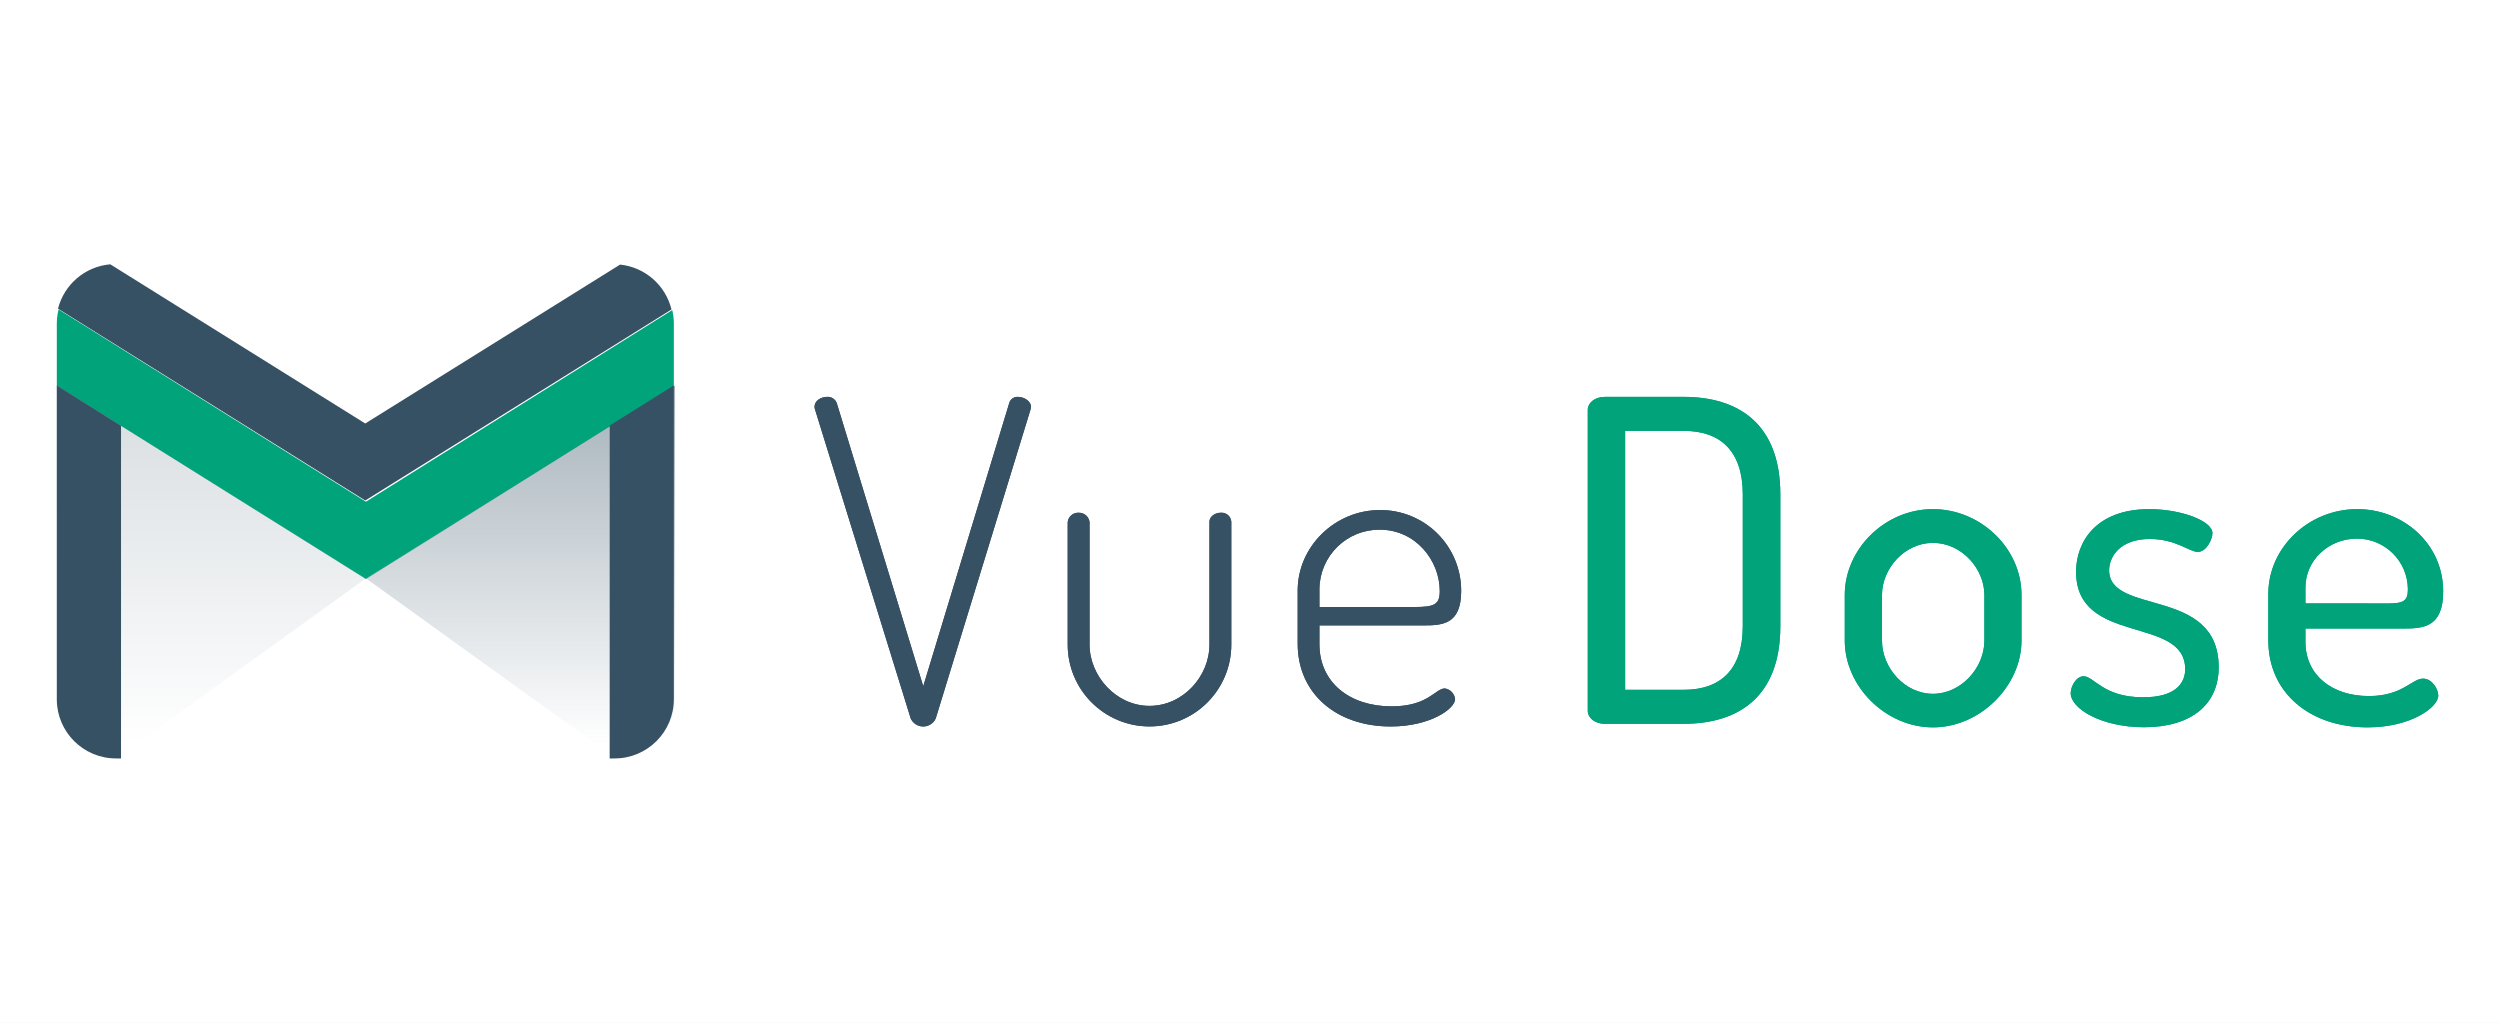
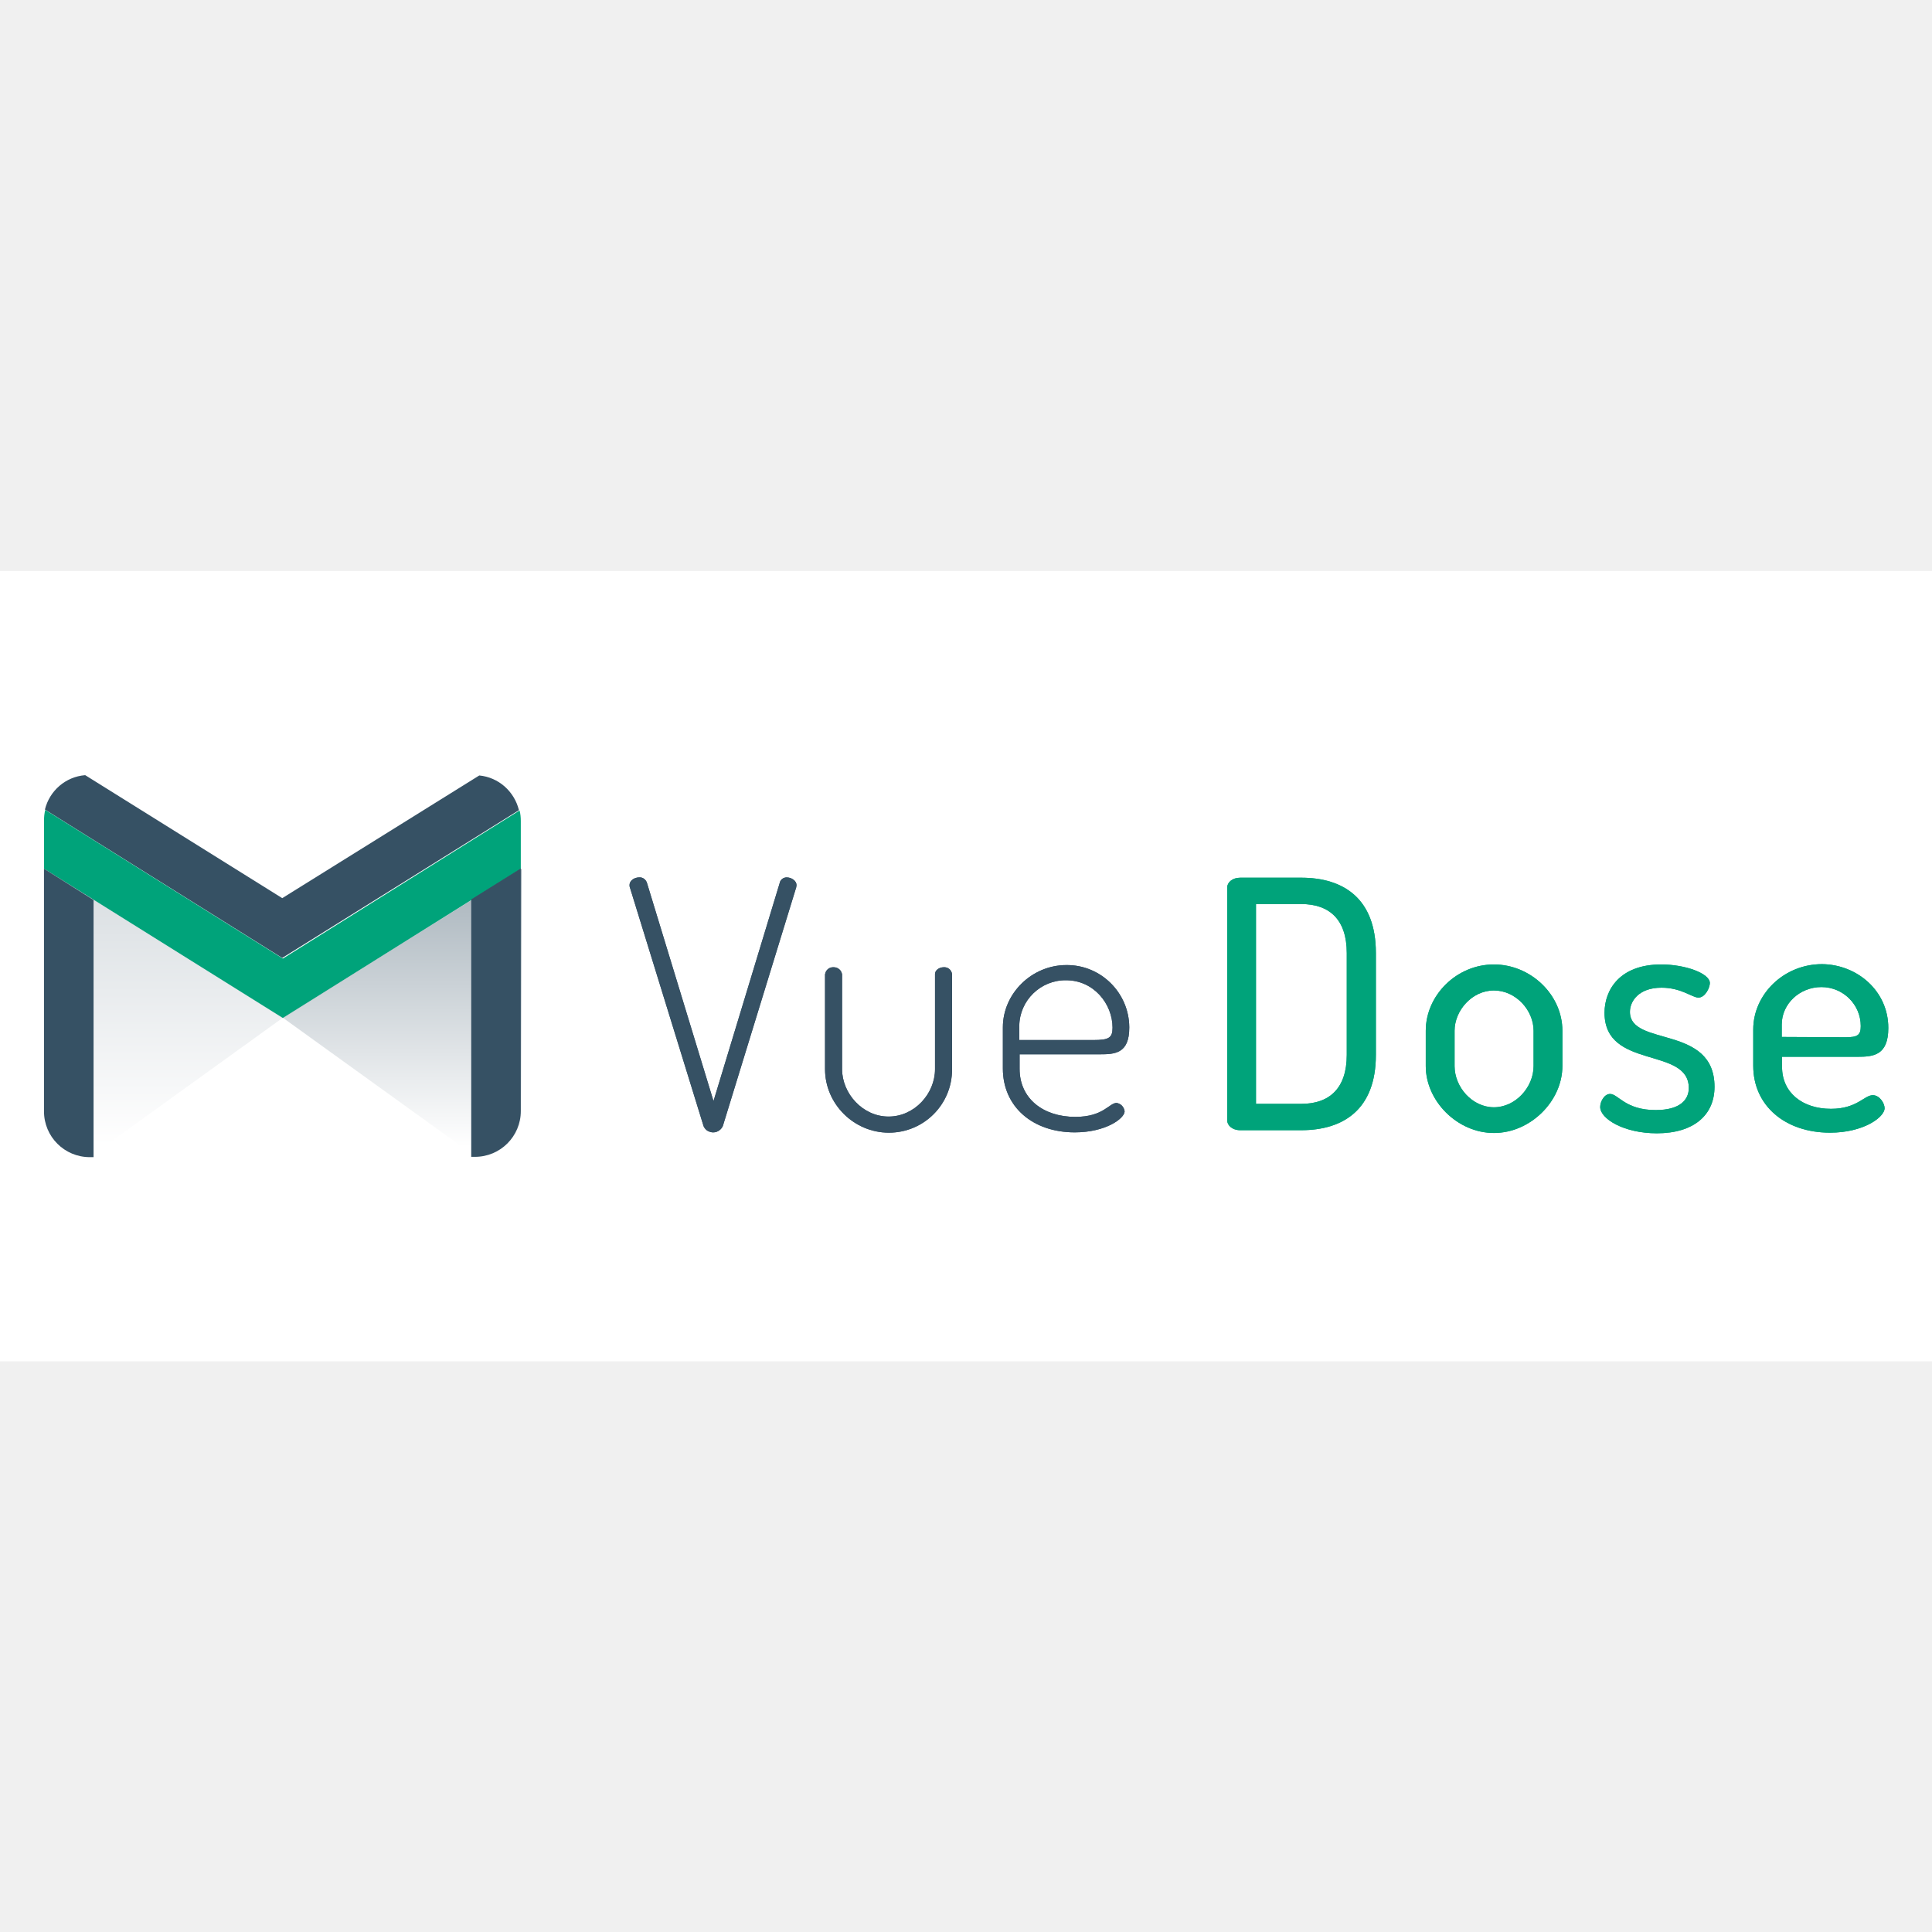
- <svg xmlns="http://www.w3.org/2000/svg" xmlns:xlink="http://www.w3.org/1999/xlink" viewBox="0 0 623.62 255.12">
-   <defs>
-     <style>.cls-1,.cls-2{fill:#fff;}.cls-2,.cls-3,.cls-4,.cls-5,.cls-6{fill-rule:evenodd;}.cls-3,.cls-9{fill:#365164;}.cls-4,.cls-8{fill:#00a37a;}.cls-5{fill-opacity:0.45;fill:url(#linear-gradient);}.cls-6{fill-opacity:0.2;fill:url(#linear-gradient-2);}.cls-7{isolation:isolate;}</style>
-     <linearGradient id="linear-gradient" x1="15.75" y1="547.94" x2="15.75" y2="548.21" gradientTransform="translate(4486 182994.8) rotate(180) scale(276.5 333.63)" gradientUnits="userSpaceOnUse">
-       <stop offset="0" stop-color="#fff" />
-       <stop offset="1" stop-color="#365164" />
-     </linearGradient>
-     <linearGradient id="linear-gradient-2" x1="13.97" y1="547.94" x2="13.97" y2="548.21" gradientTransform="matrix(276.5, 0, 0, -333.63, -3809, 182994.8)" xlink:href="#linear-gradient" />
-   </defs>
+ <svg xmlns="http://www.w3.org/2000/svg" version="1.1" id="Layer_1" x="0px" y="0px" viewBox="0 0 623.6 623.6" style="enable-background:new 0 0 623.6 623.6;" xml:space="preserve">
+   <style type="text/css">
+ 	.st0{fill:#FFFFFF;}
+ 	.st1{fill-rule:evenodd;clip-rule:evenodd;fill:#FFFFFF;}
+ 	.st2{fill-rule:evenodd;clip-rule:evenodd;fill:#365164;}
+ 	.st3{fill-rule:evenodd;clip-rule:evenodd;fill:#00A37A;}
+ 	.st4{fill-rule:evenodd;clip-rule:evenodd;fill:url(#path-3_1_);fill-opacity:0.45;}
+ 	.st5{fill-rule:evenodd;clip-rule:evenodd;fill:url(#Clip-13-2_1_);fill-opacity:0.2;}
+ 	.st6{fill:#00A37A;}
+ 	.st7{fill:#365164;}
+ </style>
  <g id="BG">
-     <rect class="cls-1" width="623.62" height="255.12" />
+     <rect x="0" y="184.3" class="st0" width="623.6" height="255.1" />
  </g>
  <g id="Logo">
-     <g id="VueDose_logo_withletters" data-name="VueDose logo withletters">
-       <g id="Logo-2" data-name="Logo">
-         <path id="Fill-2" class="cls-2" d="M154.75,66c-.51-.05-1-.08-1.55-.08H28.8c-.43,0-.86,0-1.28.06l63.63,39.64Z" />
-         <path id="Fill-4" class="cls-2" d="M14.17,96.15v78.29a14.76,14.76,0,0,0,14.77,14.75H153.32a14.76,14.76,0,0,0,14.77-14.75V96.34L91.28,144.27Z" />
-         <path id="Fill-6" class="cls-2" d="M91.11,125.19l-76.64-48h0l76.64,48L167.5,77.35h0Z" />
-         <path id="Fill-8" class="cls-3" d="M167.5,77.2A14.77,14.77,0,0,0,154.68,66L91.11,105.64,27.51,65.93A14.77,14.77,0,0,0,14.47,77l76.64,47.85Z" />
-         <path id="Fill-10" class="cls-4" d="M14.61,77.19a15.13,15.13,0,0,0-.44,3.58V96.21l77.11,48.24,76.81-48.06V80.77a14.89,14.89,0,0,0-.4-3.42l-76.41,47.8Z" />
+     <g id="VueDose_logo_withletters">
+       <g id="Logo-2">
+         <path id="Fill-2" class="st1" d="M154.8,250.3c-0.5-0.1-1-0.1-1.6-0.1H28.8c-0.4,0-0.9,0-1.3,0.1l63.6,39.6L154.8,250.3z" />
+         <path id="Fill-4" class="st1" d="M14.2,280.4v78.3c0,8.2,6.6,14.8,14.8,14.8c0,0,0,0,0,0h124.4c8.2,0,14.8-6.6,14.8-14.7     c0,0,0,0,0,0v-78.1l-76.8,47.9L14.2,280.4z" />
+         <path id="Fill-6" class="st1" d="M91.1,309.4l-76.6-48l0,0L91.1,309.4l76.4-47.8l0,0L91.1,309.4z" />
+         <path id="Fill-8" class="st2" d="M167.5,261.5c-1.5-6.1-6.6-10.6-12.8-11.2l-63.6,39.6l-63.6-39.7c-6.3,0.5-11.5,5-13,11.1     l76.6,47.9L167.5,261.5z" />
+         <path id="Fill-10" class="st3" d="M14.6,261.4c-0.3,1.2-0.4,2.4-0.4,3.6v15.4l77.1,48.2l76.8-48.1V265c0-1.2-0.1-2.3-0.4-3.4     l-76.4,47.8L14.6,261.4z" />
        <g id="Clip-13">
-           <path id="path-3" class="cls-5" d="M168.39,96.15,91.28,144.27l62.34,44.92a14.76,14.76,0,0,0,14.77-14.75Z" />
+           <linearGradient id="path-3_1_" gradientUnits="userSpaceOnUse" x1="29.806" y1="186.079" x2="29.806" y2="185.809" gradientTransform="matrix(-276.5 0 0 333.63 8371.285 -61711.719)">
+             <stop offset="0" style="stop-color:#FFFFFF" />
+             <stop offset="1" style="stop-color:#365164" />
+           </linearGradient>
+           <path id="path-3" class="st4" d="M168.4,280.4l-77.1,48.1l62.3,44.9c8.2,0,14.8-6.6,14.8-14.7c0,0,0,0,0,0V280.4z" />
        </g>
-         <path id="Fill-20" class="cls-3" d="M152.08,189.19h1.24a14.77,14.77,0,0,0,14.77-14.77V96.15l-16,10Z" />
-         <path id="Clip-13-2" data-name="Clip-13" class="cls-6" d="M14.17,96.15l77.11,48.12L28.94,189.19a14.76,14.76,0,0,1-14.77-14.75Z" />
-         <path id="Fill-18" class="cls-3" d="M14.17,96.15v78.29a14.76,14.76,0,0,0,14.77,14.75h1.25v-83Z" />
+         <path id="Fill-20" class="st2" d="M152.1,373.4h1.2c8.2,0,14.8-6.6,14.8-14.8c0,0,0,0,0,0v-78.3l-16,10L152.1,373.4z" />
+         <linearGradient id="Clip-13-2_1_" gradientUnits="userSpaceOnUse" x1="27.917" y1="186.079" x2="27.917" y2="185.809" gradientTransform="matrix(276.5 0 0 333.63 -7666.283 -61711.719)">
+           <stop offset="0" style="stop-color:#FFFFFF" />
+           <stop offset="1" style="stop-color:#365164" />
+         </linearGradient>
+         <path id="Clip-13-2" class="st5" d="M14.2,280.4l77.1,48.1l-62.3,44.9c-8.2,0-14.8-6.6-14.8-14.8l0,0V280.4z" />
+         <path id="Fill-18" class="st2" d="M14.2,280.4v78.3c0,8.2,6.6,14.8,14.8,14.8c0,0,0,0,0,0h1.2v-83L14.2,280.4z" />
      </g>
      <g id="Dose">
-         <g id="text-5" class="cls-7">
-           <g class="cls-7">
-             <path class="cls-8" d="M420,99c13.5,0,24.1,6.59,24.1,24.32v32.91c0,17.73-10.6,24.32-24.1,24.32H400.3c-2.57,0-4.24-1.57-4.24-3.24V102.24c0-1.67,1.67-3.24,4.24-3.24Zm-14.61,8.48v64.59H420c9.15,0,14.73-5,14.73-15.84V123.32c0-10.82-5.58-15.84-14.73-15.84Z" />
-             <path class="cls-8" d="M504.26,148.42V159.8c0,11.26-10.26,21.64-22.09,21.64s-22-10.26-22-21.64V148.42c0-11.38,9.93-21.42,22-21.42C494,127,504.26,136.71,504.26,148.42Zm-9.26,0c0-6.58-5.69-13-12.83-13s-12.71,6.47-12.71,13V159.8c0,6.8,5.69,13.27,12.71,13.27S495,166.6,495,159.8Z" />
-             <path class="cls-8" d="M545.09,166.94c0-13.5-27.22-5.8-27.22-24.32,0-7.36,4.91-15.62,18.29-15.62,7.81,0,15.73,2.9,15.73,6,0,1.45-1.45,4.68-3.68,4.68-2,0-5.47-3.23-11.94-3.23-7.47,0-10.15,4.46-10.15,7.8,0,11.38,27.33,4,27.33,24.21,0,9.15-6.69,14.95-18.63,14.95-10.71,0-18.29-4.69-18.29-8.48,0-1.67,1.34-4.24,3.23-4.24,2.57,0,4.91,5.24,14.73,5.24C542.52,174,545.09,170.51,545.09,166.94Z" />
-             <path class="cls-8" d="M609.45,147.53c0,8.92-4.91,9.26-9.93,9.26H575.09v3.34c0,8.26,6.58,13.5,15.84,13.5,8.37,0,10.71-4.35,13.5-4.35,2.23,0,3.79,2.57,3.79,4.24,0,2.9-6.8,7.92-17.62,7.92-14.5,0-24.77-8.7-24.77-21.64V148.09c0-11.38,9.93-21.09,22.2-21.09C599.41,127,609.45,135.59,609.45,147.53Zm-13.72,3c3.9,0,4.91-.67,4.91-3.57a12.69,12.69,0,0,0-12.72-12.6c-7,0-12.83,5.35-12.83,12.15v4Z" />
+         <g id="text-5">
+           <g>
+             <path class="st6" d="M420,283.3c13.5,0,24.1,6.6,24.1,24.3v32.9c0,17.7-10.6,24.3-24.1,24.3h-19.7c-2.6,0-4.2-1.6-4.2-3.2       v-75.1c0-1.7,1.7-3.2,4.2-3.2H420z M405.4,291.7v64.6H420c9.1,0,14.7-5,14.7-15.8v-32.9c0-10.8-5.6-15.8-14.7-15.8H405.4z" />
+             <path class="st6" d="M504.3,332.7v11.4c0,11.3-10.3,21.6-22.1,21.6s-22-10.3-22-21.6v-11.4c0-11.4,9.9-21.4,22-21.4       C494,311.3,504.3,321,504.3,332.7z M495,332.7c0-6.6-5.7-13-12.8-13s-12.7,6.5-12.7,13v11.4c0,6.8,5.7,13.3,12.7,13.3       s12.8-6.5,12.8-13.3V332.7z" />
+             <path class="st6" d="M545.1,351.2c0-13.5-27.2-5.8-27.2-24.3c0-7.4,4.9-15.6,18.3-15.6c7.8,0,15.7,2.9,15.7,6       c0,1.5-1.5,4.7-3.7,4.7c-2,0-5.5-3.2-11.9-3.2c-7.5,0-10.2,4.5-10.2,7.8c0,11.4,27.3,4,27.3,24.2c0,9.1-6.7,15-18.6,15       c-10.7,0-18.3-4.7-18.3-8.5c0-1.7,1.3-4.2,3.2-4.2c2.6,0,4.9,5.2,14.7,5.2C542.5,358.3,545.1,354.8,545.1,351.2z" />
+             <path class="st6" d="M609.5,331.8c0,8.9-4.9,9.3-9.9,9.3h-24.4v3.3c0,8.3,6.6,13.5,15.8,13.5c8.4,0,10.7-4.4,13.5-4.4       c2.2,0,3.8,2.6,3.8,4.2c0,2.9-6.8,7.9-17.6,7.9c-14.5,0-24.8-8.7-24.8-21.6v-11.7c0-11.4,9.9-21.1,22.2-21.1       C599.4,311.3,609.5,319.8,609.5,331.8z M595.7,334.8c3.9,0,4.9-0.7,4.9-3.6c0-7-5.7-12.6-12.7-12.6c-7,0-12.8,5.4-12.8,12.1v4       L595.7,334.8z" />
          </g>
        </g>
-         <g id="text-5-2" data-name="text-5" class="cls-7">
-           <g class="cls-7">
-             <path class="cls-8" d="M420,99c13.5,0,24.1,6.59,24.1,24.32v32.91c0,17.73-10.6,24.32-24.1,24.32H400.3c-2.57,0-4.24-1.57-4.24-3.24V102.24c0-1.67,1.67-3.24,4.24-3.24Zm-14.61,8.48v64.59H420c9.15,0,14.73-5,14.73-15.84V123.32c0-10.82-5.58-15.84-14.73-15.84Z" />
-             <path class="cls-8" d="M504.26,148.42V159.8c0,11.26-10.26,21.64-22.09,21.64s-22-10.26-22-21.64V148.42c0-11.38,9.93-21.42,22-21.42C494,127,504.26,136.71,504.26,148.42Zm-9.26,0c0-6.58-5.69-13-12.83-13s-12.71,6.47-12.71,13V159.8c0,6.8,5.69,13.27,12.71,13.27S495,166.6,495,159.8Z" />
-             <path class="cls-8" d="M545.09,166.94c0-13.5-27.22-5.8-27.22-24.32,0-7.36,4.91-15.62,18.29-15.62,7.81,0,15.73,2.9,15.73,6,0,1.45-1.45,4.68-3.68,4.68-2,0-5.47-3.23-11.94-3.23-7.47,0-10.15,4.46-10.15,7.8,0,11.38,27.33,4,27.33,24.21,0,9.15-6.69,14.95-18.63,14.95-10.71,0-18.29-4.69-18.29-8.48,0-1.67,1.34-4.24,3.23-4.24,2.57,0,4.91,5.24,14.73,5.24C542.52,174,545.09,170.51,545.09,166.94Z" />
-             <path class="cls-8" d="M609.45,147.53c0,8.92-4.91,9.26-9.93,9.26H575.09v3.34c0,8.26,6.58,13.5,15.84,13.5,8.37,0,10.71-4.35,13.5-4.35,2.23,0,3.79,2.57,3.79,4.24,0,2.9-6.8,7.92-17.62,7.92-14.5,0-24.77-8.7-24.77-21.64V148.09c0-11.38,9.93-21.09,22.2-21.09C599.41,127,609.45,135.59,609.45,147.53Zm-13.72,3c3.9,0,4.91-.67,4.91-3.57a12.69,12.69,0,0,0-12.72-12.6c-7,0-12.83,5.35-12.83,12.15v4Z" />
+         <g id="text-5-2">
+           <g>
+             <path class="st6" d="M420,283.3c13.5,0,24.1,6.6,24.1,24.3v32.9c0,17.7-10.6,24.3-24.1,24.3h-19.7c-2.6,0-4.2-1.6-4.2-3.2       v-75.1c0-1.7,1.7-3.2,4.2-3.2H420z M405.4,291.7v64.6H420c9.1,0,14.7-5,14.7-15.8v-32.9c0-10.8-5.6-15.8-14.7-15.8H405.4z" />
+             <path class="st6" d="M504.3,332.7v11.4c0,11.3-10.3,21.6-22.1,21.6s-22-10.3-22-21.6v-11.4c0-11.4,9.9-21.4,22-21.4       C494,311.3,504.3,321,504.3,332.7z M495,332.7c0-6.6-5.7-13-12.8-13s-12.7,6.5-12.7,13v11.4c0,6.8,5.7,13.3,12.7,13.3       s12.8-6.5,12.8-13.3V332.7z" />
+             <path class="st6" d="M545.1,351.2c0-13.5-27.2-5.8-27.2-24.3c0-7.4,4.9-15.6,18.3-15.6c7.8,0,15.7,2.9,15.7,6       c0,1.5-1.5,4.7-3.7,4.7c-2,0-5.5-3.2-11.9-3.2c-7.5,0-10.2,4.5-10.2,7.8c0,11.4,27.3,4,27.3,24.2c0,9.1-6.7,15-18.6,15       c-10.7,0-18.3-4.7-18.3-8.5c0-1.7,1.3-4.2,3.2-4.2c2.6,0,4.9,5.2,14.7,5.2C542.5,358.3,545.1,354.8,545.1,351.2z" />
+             <path class="st6" d="M609.5,331.8c0,8.9-4.9,9.3-9.9,9.3h-24.4v3.3c0,8.3,6.6,13.5,15.8,13.5c8.4,0,10.7-4.4,13.5-4.4       c2.2,0,3.8,2.6,3.8,4.2c0,2.9-6.8,7.9-17.6,7.9c-14.5,0-24.8-8.7-24.8-21.6v-11.7c0-11.4,9.9-21.1,22.2-21.1       C599.4,311.3,609.5,319.8,609.5,331.8z M595.7,334.8c3.9,0,4.9-0.7,4.9-3.6c0-7-5.7-12.6-12.7-12.6c-7,0-12.8,5.4-12.8,12.1v4       L595.7,334.8z" />
          </g>
        </g>
      </g>
      <g id="Vue">
-         <g id="text-7" class="cls-7">
-           <g class="cls-7">
-             <path class="cls-9" d="M203.3,102.13a1.46,1.46,0,0,1-.11-.67c0-1.56,1.67-2.46,3.12-2.46a2.38,2.38,0,0,1,2.46,1.68l21.53,70.5,21.41-70.5A2.14,2.14,0,0,1,253.94,99c1.57,0,3.24,1.12,3.24,2.46,0,.33-.11.44-.11.67l-23.65,77.08a3.43,3.43,0,0,1-6.25,0Z" />
-             <path class="cls-9" d="M266.33,160.8V130.24a2.63,2.63,0,0,1,2.79-2.34,2.66,2.66,0,0,1,2.67,2.34V160.8c0,7.81,6.59,15.28,14.95,15.28s14.95-7.36,14.95-15.28V130.13c0-1.23,1.34-2.23,2.79-2.23a2.43,2.43,0,0,1,2.67,2.23V160.8a20.41,20.41,0,1,1-40.82,0Z" />
-             <path class="cls-9" d="M364.49,147.42c0,8.36-4.69,8.59-9.48,8.59H329.13v4.68c0,9.59,7.58,15.51,18,15.51,9.15,0,10.93-4.47,13.27-4.47a3,3,0,0,1,2.57,2.68c0,2.34-6.14,6.81-16.06,6.81-13.61,0-23.21-8.26-23.21-20.64V147.3c0-10.93,9.26-20.07,20.53-20.07A20.13,20.13,0,0,1,364.49,147.42Zm-11.6,4c5,0,6.25-.67,6.25-4,0-7.59-6-15.29-14.95-15.29a14.93,14.93,0,0,0-15.06,14.73v4.57Z" />
+         <g id="text-7">
+           <g>
+             <path class="st7" d="M203.3,286.4c-0.1-0.2-0.1-0.4-0.1-0.7c0-1.6,1.7-2.5,3.1-2.5c1.1-0.1,2.1,0.6,2.5,1.7l21.5,70.5       l21.4-70.5c0.2-1,1.2-1.7,2.2-1.7c1.6,0,3.2,1.1,3.2,2.5c0,0.3-0.1,0.4-0.1,0.7l-23.7,77.1c-0.8,1.7-2.8,2.5-4.5,1.7       c-0.8-0.3-1.4-1-1.7-1.7L203.3,286.4z" />
+             <path class="st7" d="M266.3,345.1v-30.6c0.2-1.4,1.4-2.4,2.8-2.3c1.4,0,2.5,1,2.7,2.3v30.6c0,7.8,6.6,15.3,15,15.3       s15-7.4,15-15.3v-30.7c0-1.2,1.3-2.2,2.8-2.2c1.3-0.1,2.5,0.8,2.7,2.2c0,0,0,0,0,0.1v30.7c0,11.3-9.1,20.4-20.4,20.4       S266.3,356.3,266.3,345.1L266.3,345.1z" />
+             <path class="st7" d="M364.5,331.7c0,8.4-4.7,8.6-9.5,8.6h-25.9v4.7c0,9.6,7.6,15.5,18,15.5c9.1,0,10.9-4.5,13.3-4.5       c1.4,0.2,2.4,1.3,2.6,2.7c0,2.3-6.1,6.8-16.1,6.8c-13.6,0-23.2-8.3-23.2-20.6v-13.3c0-10.9,9.3-20.1,20.5-20.1       c11.1-0.1,20.2,8.9,20.3,20C364.5,331.5,364.5,331.6,364.5,331.7z M352.9,335.7c5,0,6.2-0.7,6.2-4c0-7.6-6-15.3-15-15.3       c-8.2-0.1-15,6.5-15.1,14.7v4.6L352.9,335.7z" />
          </g>
        </g>
-         <g id="text-7-2" data-name="text-7" class="cls-7">
-           <g class="cls-7">
-             <path class="cls-9" d="M203.3,102.13a1.46,1.46,0,0,1-.11-.67c0-1.56,1.67-2.46,3.12-2.46a2.38,2.38,0,0,1,2.46,1.68l21.53,70.5,21.41-70.5A2.14,2.14,0,0,1,253.94,99c1.57,0,3.24,1.12,3.24,2.46,0,.33-.11.44-.11.67l-23.65,77.08a3.43,3.43,0,0,1-6.25,0Z" />
-             <path class="cls-9" d="M266.33,160.8V130.24a2.63,2.63,0,0,1,2.79-2.34,2.66,2.66,0,0,1,2.67,2.34V160.8c0,7.81,6.59,15.28,14.95,15.28s14.95-7.36,14.95-15.28V130.13c0-1.23,1.34-2.23,2.79-2.23a2.43,2.43,0,0,1,2.67,2.23V160.8a20.41,20.41,0,1,1-40.82,0Z" />
-             <path class="cls-9" d="M364.49,147.42c0,8.36-4.69,8.59-9.48,8.59H329.13v4.68c0,9.59,7.58,15.51,18,15.51,9.15,0,10.93-4.47,13.27-4.47a3,3,0,0,1,2.57,2.68c0,2.34-6.14,6.81-16.06,6.81-13.61,0-23.21-8.26-23.21-20.64V147.3c0-10.93,9.26-20.07,20.53-20.07A20.13,20.13,0,0,1,364.49,147.42Zm-11.6,4c5,0,6.25-.67,6.25-4,0-7.59-6-15.29-14.95-15.29a14.93,14.93,0,0,0-15.06,14.73v4.57Z" />
+         <g id="text-7-2">
+           <g>
+             <path class="st7" d="M203.3,286.4c-0.1-0.2-0.1-0.4-0.1-0.7c0-1.6,1.7-2.5,3.1-2.5c1.1-0.1,2.1,0.6,2.5,1.7l21.5,70.5       l21.4-70.5c0.2-1,1.2-1.7,2.2-1.7c1.6,0,3.2,1.1,3.2,2.5c0,0.3-0.1,0.4-0.1,0.7l-23.7,77.1c-0.8,1.7-2.8,2.5-4.5,1.7       c-0.8-0.3-1.4-1-1.7-1.7L203.3,286.4z" />
+             <path class="st7" d="M266.3,345.1v-30.6c0.2-1.4,1.4-2.4,2.8-2.3c1.4,0,2.5,1,2.7,2.3v30.6c0,7.8,6.6,15.3,15,15.3       s15-7.4,15-15.3v-30.7c0-1.2,1.3-2.2,2.8-2.2c1.3-0.1,2.5,0.8,2.7,2.2c0,0,0,0,0,0.1v30.7c0,11.3-9.1,20.4-20.4,20.4       S266.3,356.3,266.3,345.1L266.3,345.1z" />
+             <path class="st7" d="M364.5,331.7c0,8.4-4.7,8.6-9.5,8.6h-25.9v4.7c0,9.6,7.6,15.5,18,15.5c9.1,0,10.9-4.5,13.3-4.5       c1.4,0.2,2.4,1.3,2.6,2.7c0,2.3-6.1,6.8-16.1,6.8c-13.6,0-23.2-8.3-23.2-20.6v-13.3c0-10.9,9.3-20.1,20.5-20.1       c11.1-0.1,20.2,8.9,20.3,20C364.5,331.5,364.5,331.6,364.5,331.7z M352.9,335.7c5,0,6.2-0.7,6.2-4c0-7.6-6-15.3-15-15.3       c-8.2-0.1-15,6.5-15.1,14.7v4.6L352.9,335.7z" />
          </g>
        </g>
      </g>
    </g>
  </g>
</svg>
